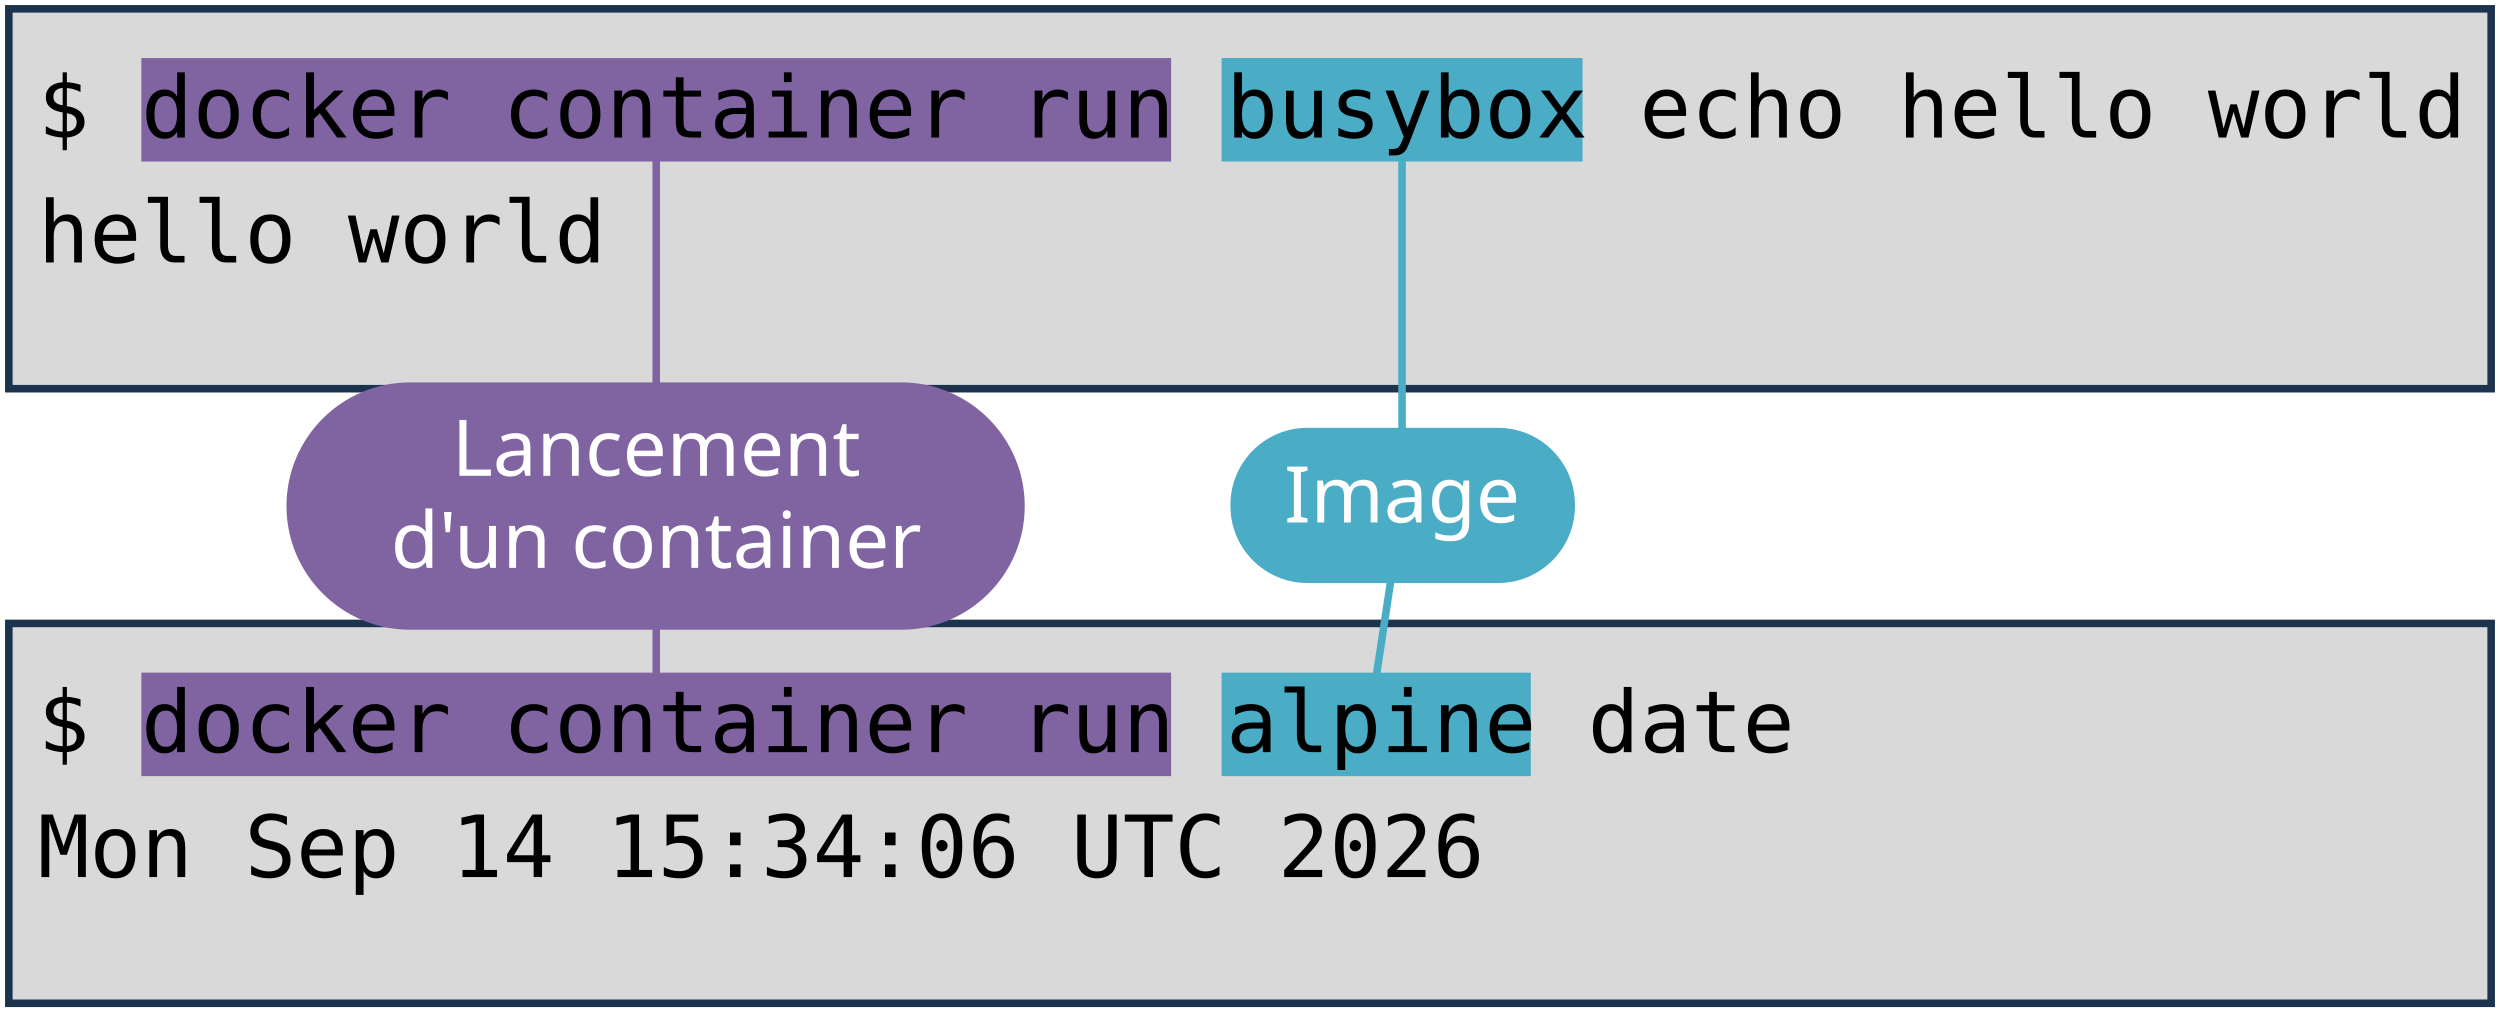
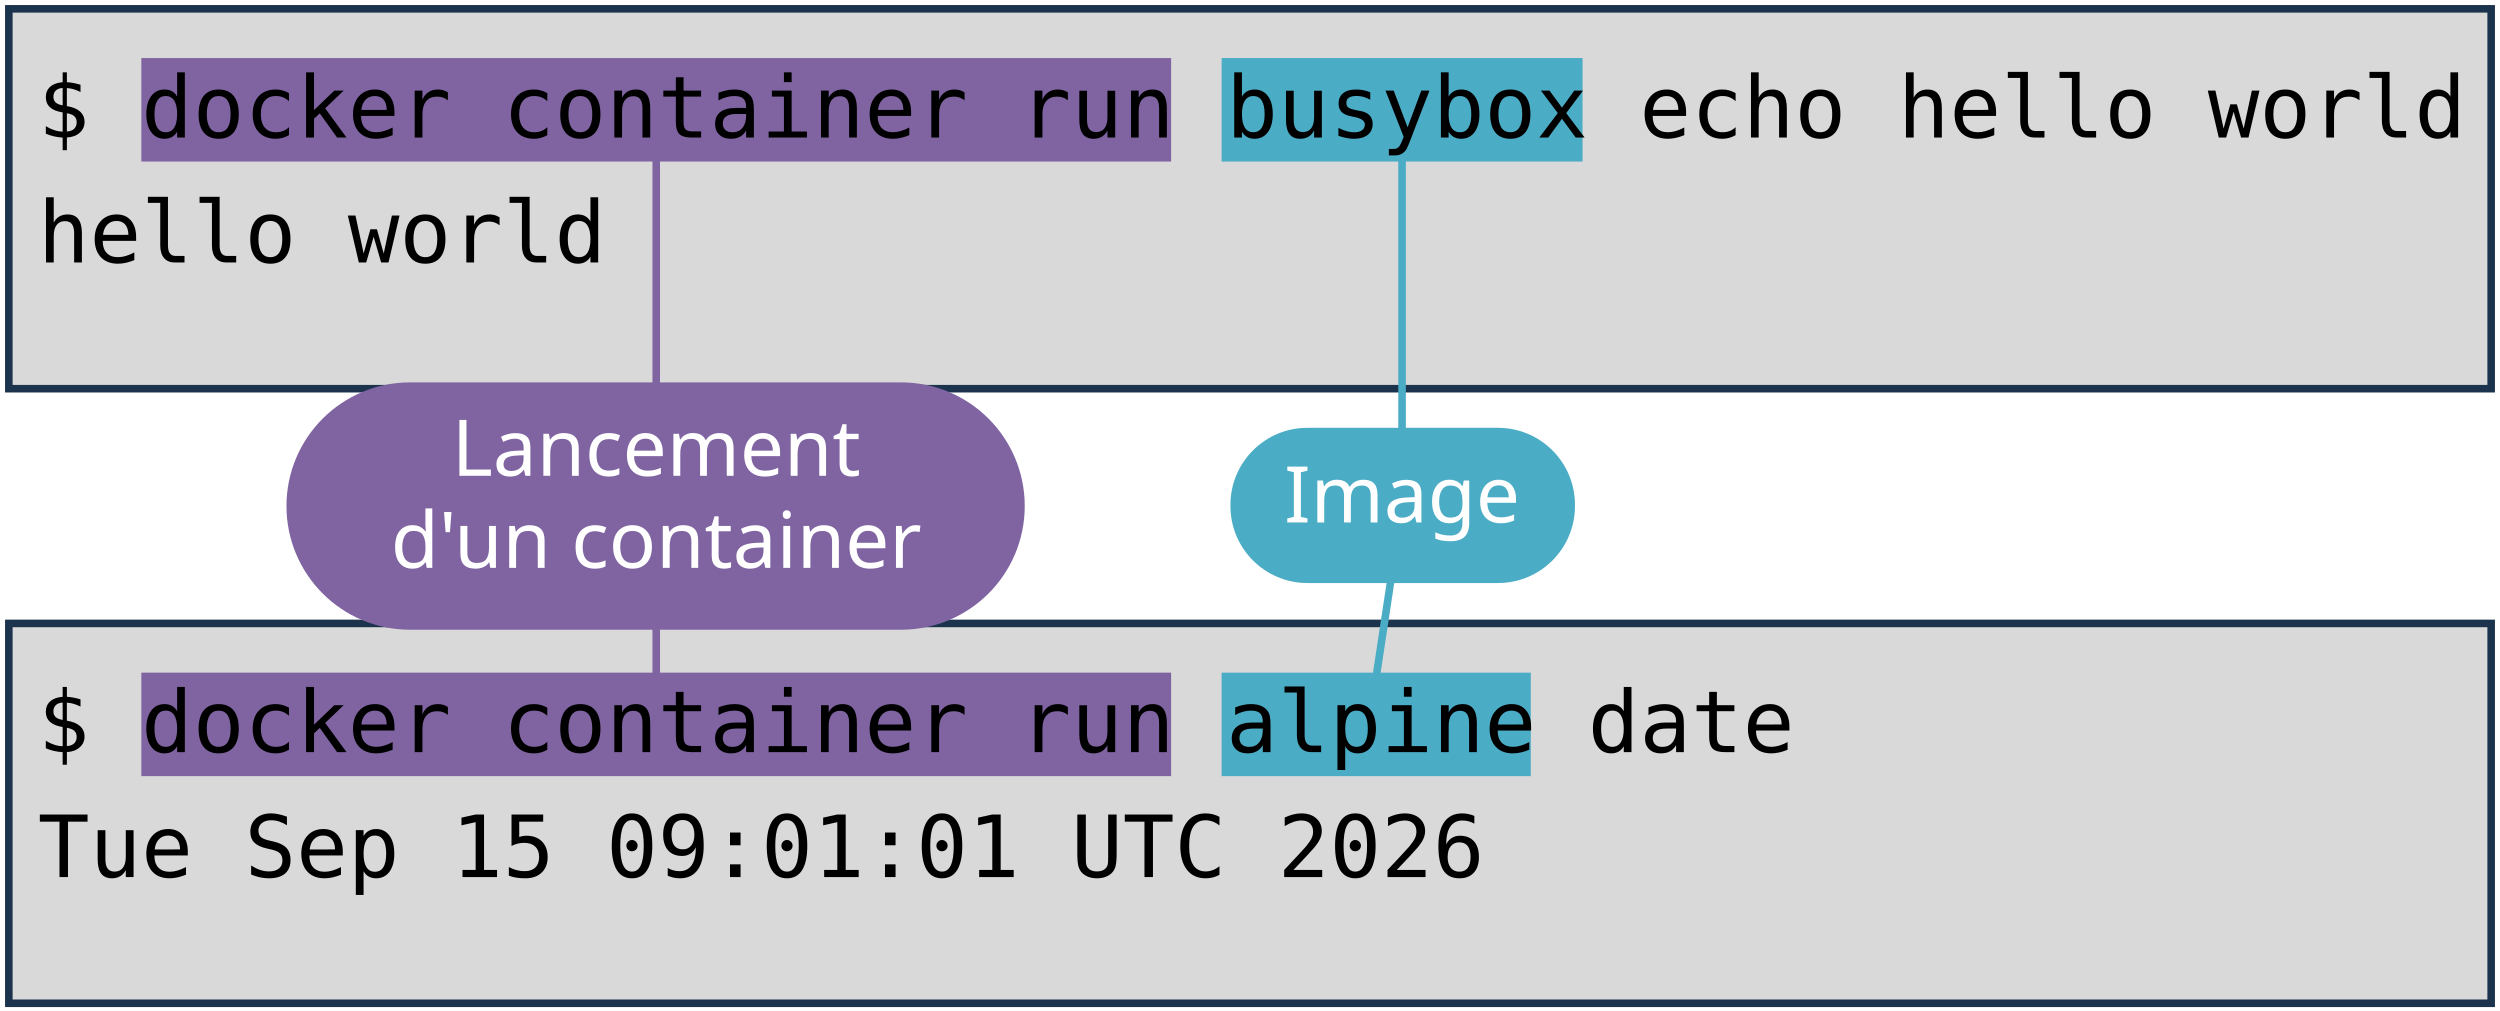
<svg xmlns="http://www.w3.org/2000/svg" viewBox="0 0 1981 801" width="1981" height="801" role="img" aria-label="Deux terminaux : docker container run busybox echo hello world, et docker container run alpine date. Annotations : lancement d'un container, image, commande lancée.">
  <style>
    .code { font-family: "DejaVu Sans Mono", Menlo, Consolas, monospace; font-size: 68px; fill: #000000; }
    .pill { font-family: "Trebuchet MS", "Century Gothic", Verdana, sans-serif; font-size: 62px; text-anchor: middle; }
  </style>
  <rect width="1981" height="801" fill="#FFFFFF" />
  <rect x="7" y="7" width="1967" height="301" fill="#D9D9D9" stroke="#1C334E" stroke-width="6" />
  <rect x="7" y="494" width="1967" height="301" fill="#D9D9D9" stroke="#1C334E" stroke-width="6" />
  <rect x="112" y="46" width="816" height="82" fill="#8064A2" />
  <rect x="112" y="533" width="816" height="82" fill="#8064A2" />
  <rect x="968" y="46" width="286" height="82" fill="#4BACC6" />
  <rect x="968" y="533" width="245" height="82" fill="#4BACC6" />
  <text x="30" y="109" class="code" xml:space="preserve">$ docker container run busybox echo hello world</text>
  <text x="30" y="208" class="code" xml:space="preserve">hello world</text>
  <text x="30" y="596" class="code" xml:space="preserve">$ docker container run alpine date</text>
-   <text x="30" y="695" class="code" xml:space="preserve">Mon Sep 14 15:34:06 UTC 2026</text>
+   <text x="30" y="695" class="code" xml:space="preserve">Tue Sep 15 09:01:01 UTC 2026</text>
  <path d="M 520 401 L 520 128" stroke="#8064A2" stroke-width="6" fill="none" stroke-linecap="round" />
  <path d="M 520 401 L 520 533" stroke="#8064A2" stroke-width="6" fill="none" stroke-linecap="round" />
  <rect x="227" y="303" width="585" height="196" rx="98" fill="#8064A2" />
  <text x="520" y="377" class="pill" fill="#FFFFFF">Lancement</text>
  <text x="520" y="450" class="pill" fill="#FFFFFF">d'un container</text>
  <path d="M 1111 401 L 1111 128" stroke="#4BACC6" stroke-width="6" fill="none" stroke-linecap="round" />
  <path d="M 1111 401 L 1091 533" stroke="#4BACC6" stroke-width="6" fill="none" stroke-linecap="round" />
  <rect x="975" y="339" width="273" height="123" rx="61" fill="#4BACC6" />
  <text x="1111" y="414" class="pill" fill="#FFFFFF">Image</text>
</svg>
